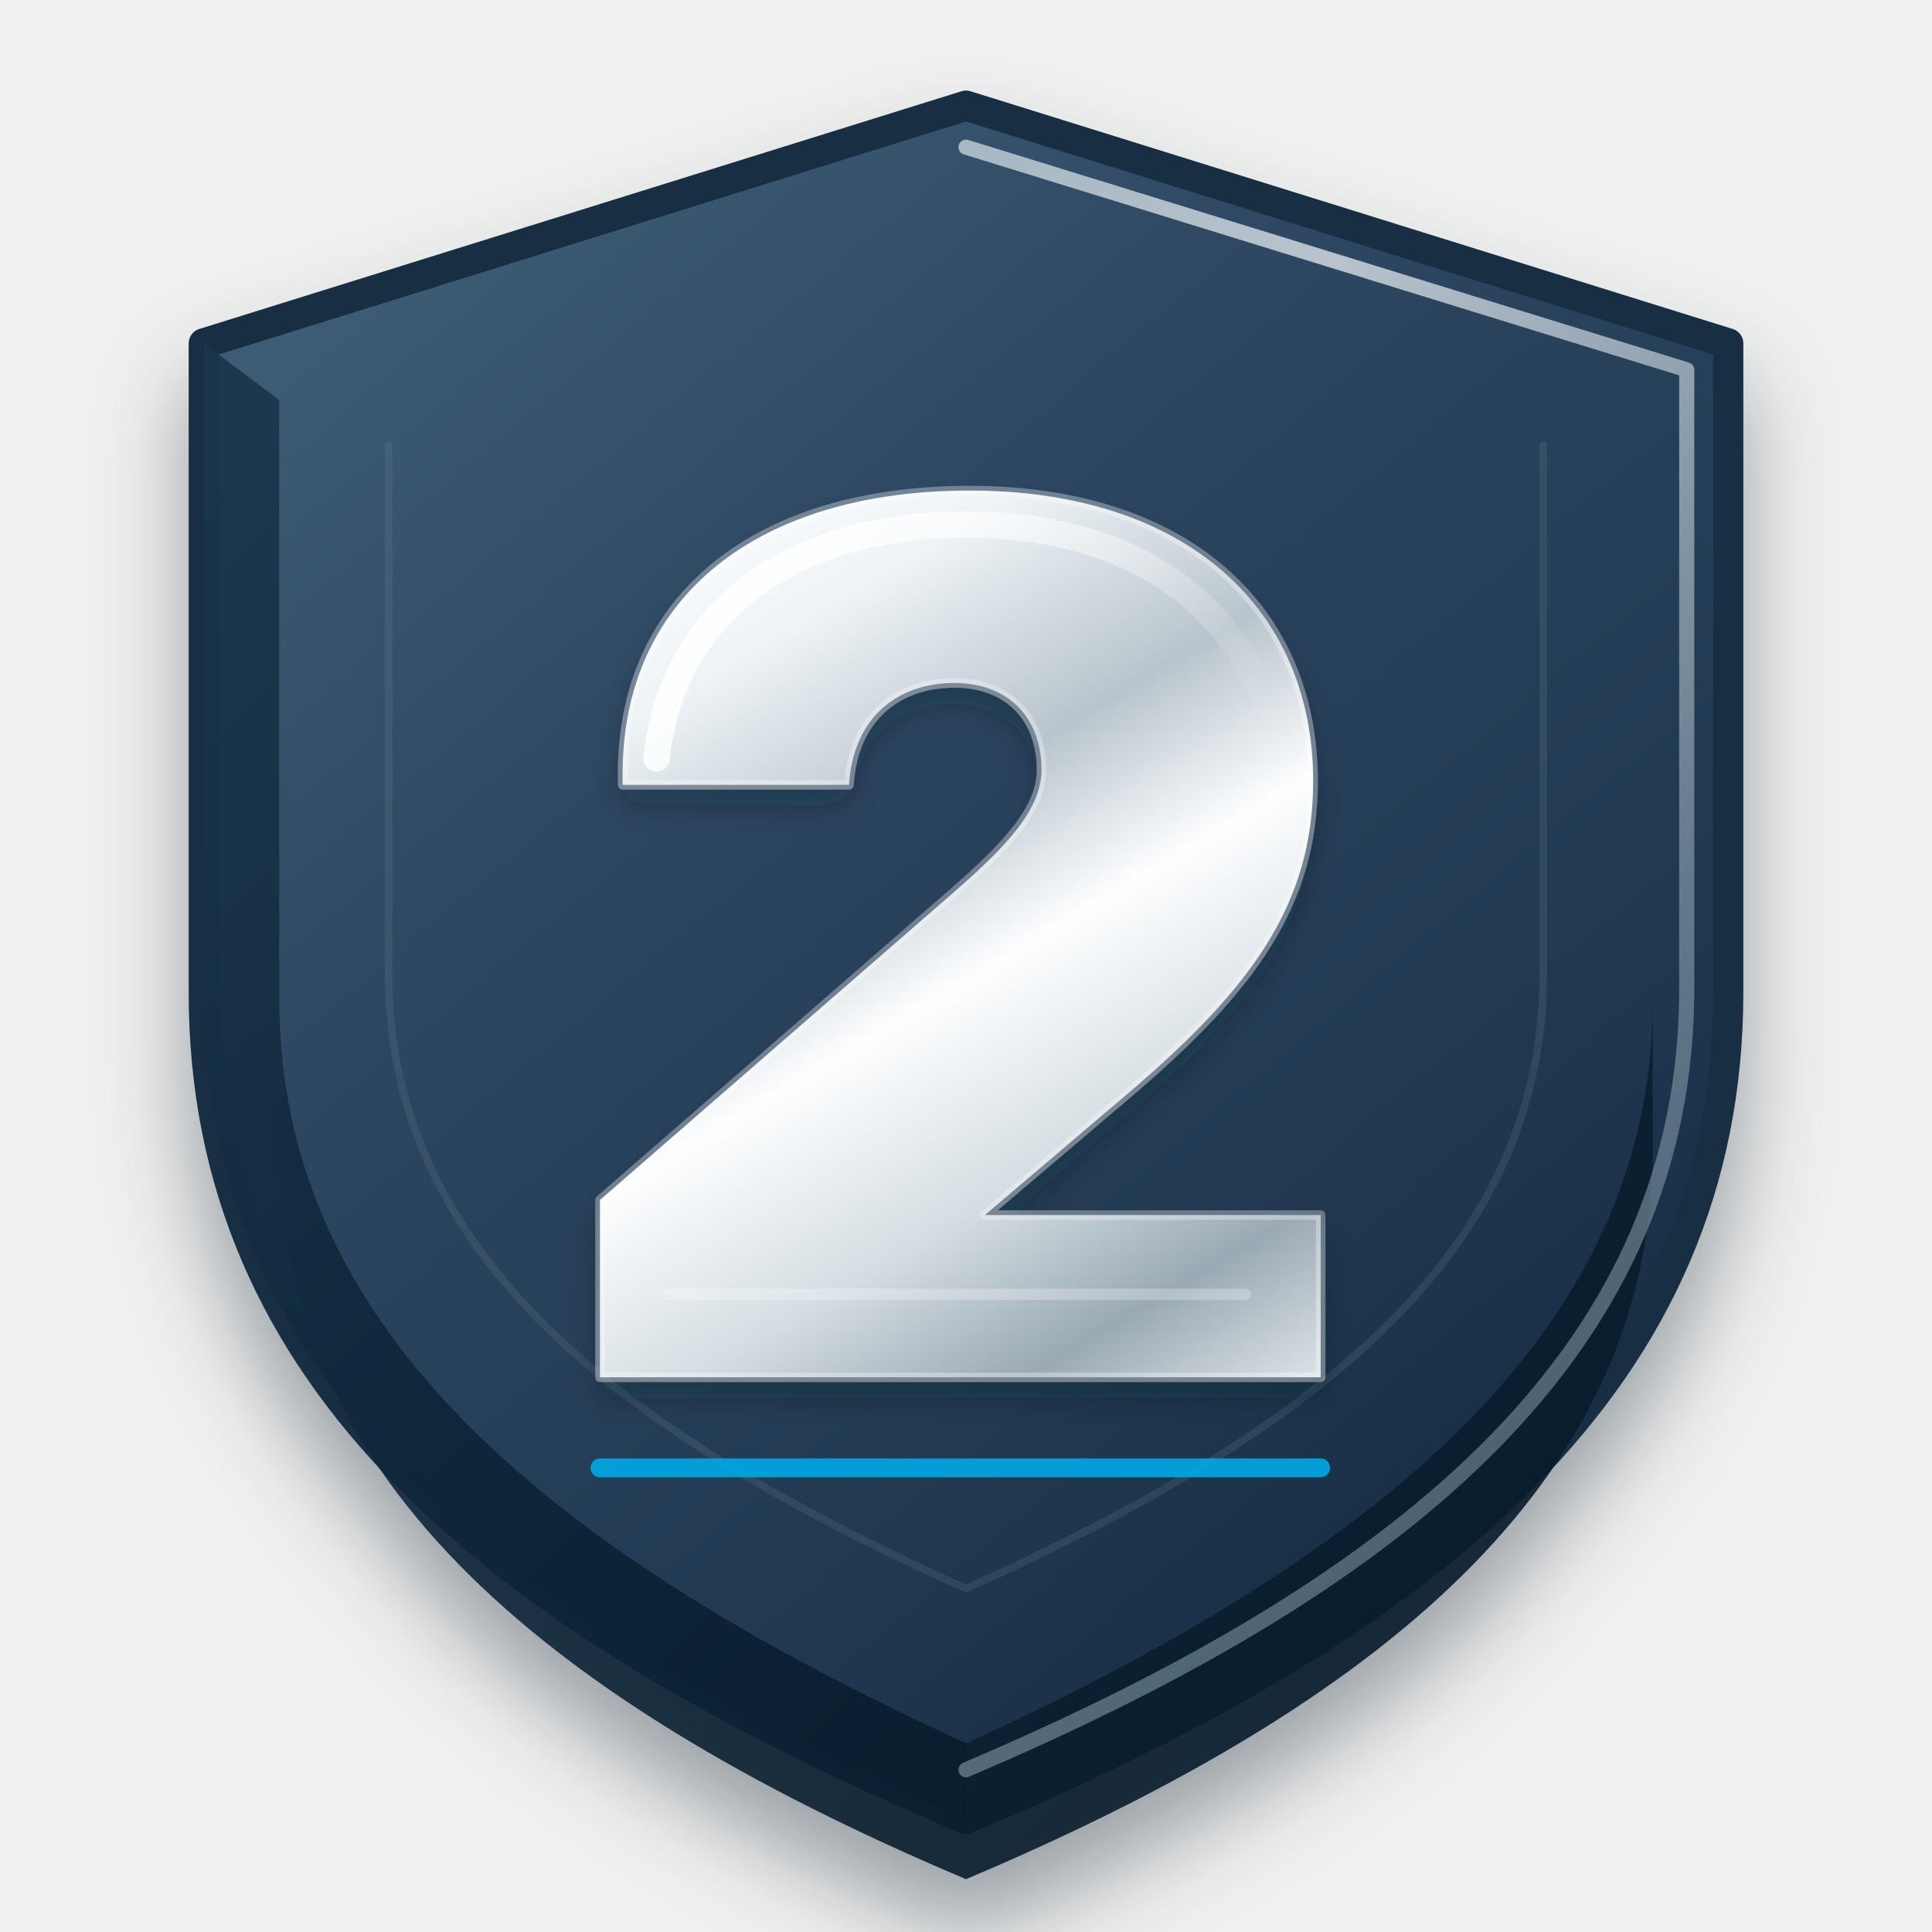
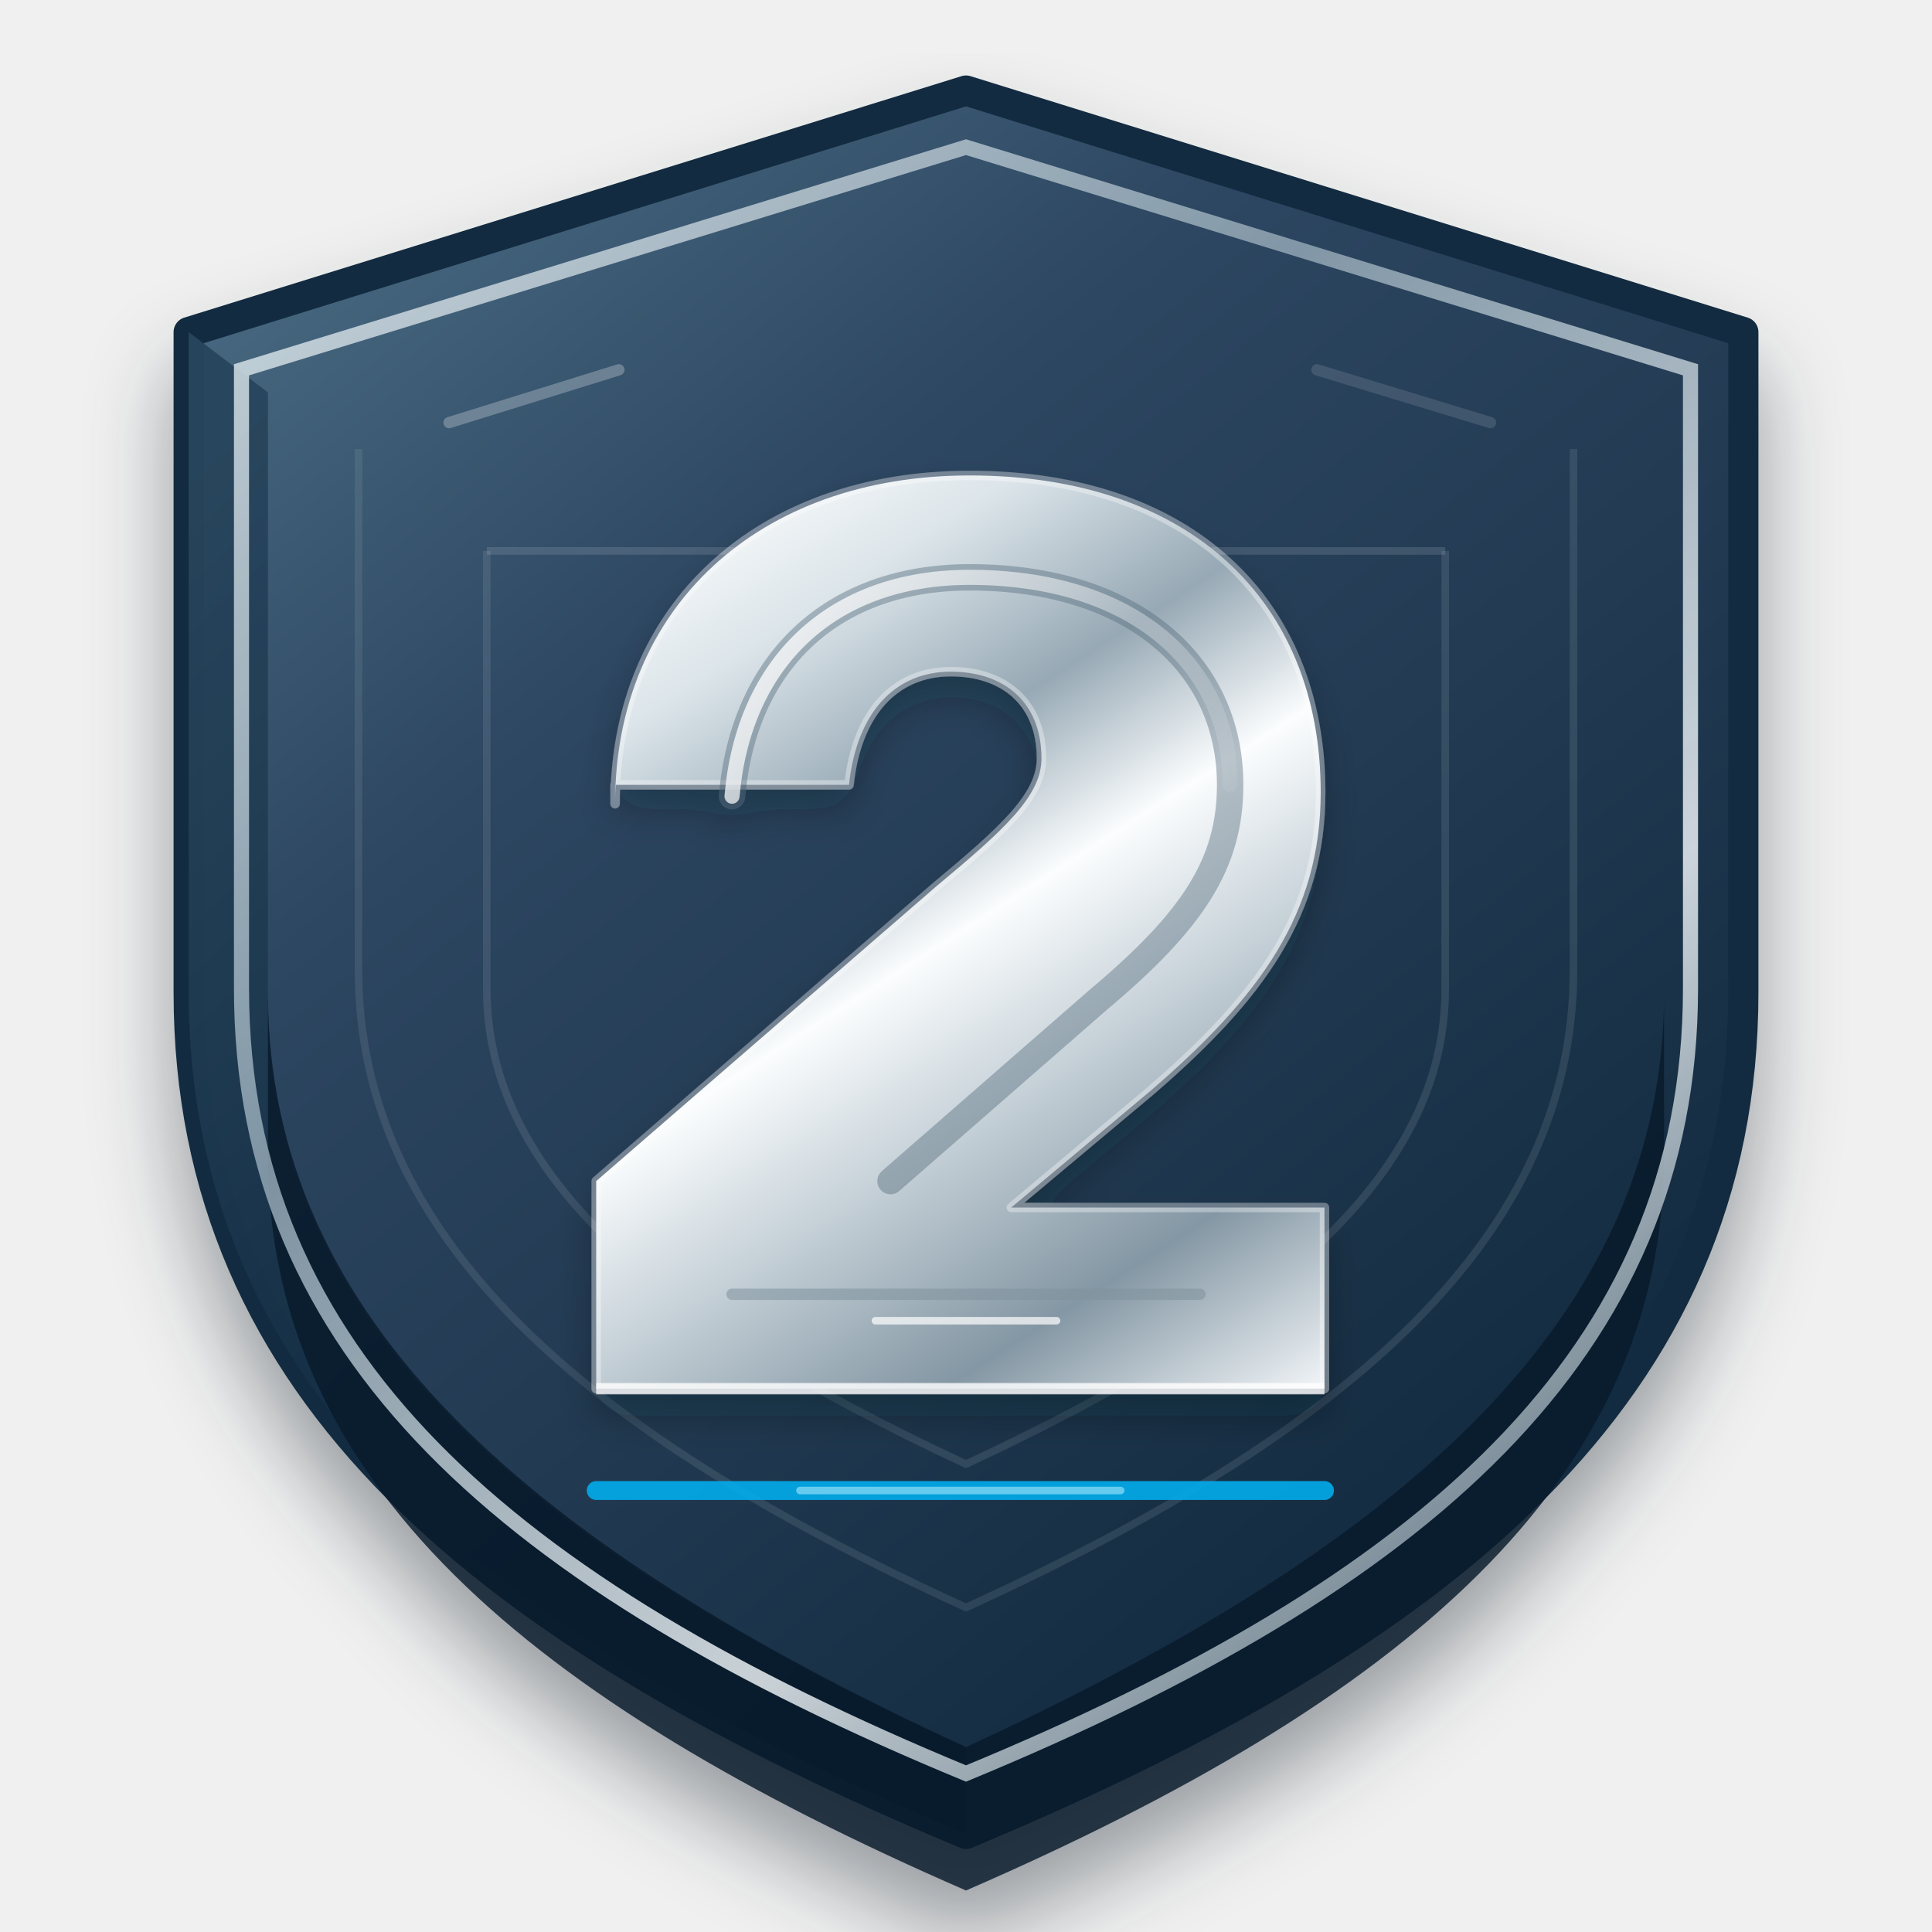
<svg xmlns="http://www.w3.org/2000/svg" viewBox="0 0 512 512" width="512" height="512" fill="none" role="img" aria-labelledby="title desc" shape-rendering="geometricPrecision">
  <defs>
-     <linearGradient id="gShield" x1="86" y1="52" x2="426" y2="458" gradientUnits="userSpaceOnUse">
-       <stop offset="0" stop-color="#405F77" />
-       <stop offset="0.34" stop-color="#2D4661" />
-       <stop offset="0.68" stop-color="#213A52" />
-       <stop offset="1" stop-color="#11283D" />
+     <linearGradient id="shield" x1="94" y1="54" x2="416" y2="452" gradientUnits="userSpaceOnUse">
+       <stop offset="0" stop-color="#46677F" />
+       <stop offset="0.28" stop-color="#2D4661" />
+       <stop offset="0.62" stop-color="#20384F" />
+       <stop offset="1" stop-color="#0E263A" />
    </linearGradient>
-     <linearGradient id="gDepth" x1="72" y1="110" x2="438" y2="474" gradientUnits="userSpaceOnUse">
-       <stop offset="0" stop-color="#1A354B" />
-       <stop offset="0.5" stop-color="#0D2438" />
+     <linearGradient id="depth" x1="74" y1="100" x2="424" y2="472" gradientUnits="userSpaceOnUse">
+       <stop offset="0" stop-color="#27455C" />
+       <stop offset="0.5" stop-color="#112A40" />
      <stop offset="1" stop-color="#061725" />
    </linearGradient>
-     <linearGradient id="gMetal" x1="184" y1="126" x2="336" y2="382" gradientUnits="userSpaceOnUse">
+     <linearGradient id="metal" x1="180" y1="128" x2="338" y2="374" gradientUnits="userSpaceOnUse">
      <stop offset="0" stop-color="#FFFFFF" />
-       <stop offset="0.16" stop-color="#EEF3F6" />
-       <stop offset="0.36" stop-color="#B8C4CC" />
-       <stop offset="0.51" stop-color="#FDFEFF" />
-       <stop offset="0.69" stop-color="#D4DDE2" />
-       <stop offset="0.84" stop-color="#9AA9B3" />
-       <stop offset="1" stop-color="#E9EEF1" />
+       <stop offset="0.16" stop-color="#DCE5EA" />
+       <stop offset="0.33" stop-color="#97A9B5" />
+       <stop offset="0.48" stop-color="#FBFDFE" />
+       <stop offset="0.63" stop-color="#C6D1D8" />
+       <stop offset="0.82" stop-color="#8497A4" />
+       <stop offset="1" stop-color="#EEF2F5" />
    </linearGradient>
-     <linearGradient id="gEdge" x1="76" y1="50" x2="438" y2="442" gradientUnits="userSpaceOnUse">
-       <stop offset="0" stop-color="#B6C6D0" />
-       <stop offset="0.38" stop-color="#EEF3F6" />
-       <stop offset="0.72" stop-color="#7E94A3" />
-       <stop offset="1" stop-color="#526A7A" />
+     <linearGradient id="edge" x1="82" y1="48" x2="430" y2="438" gradientUnits="userSpaceOnUse">
+       <stop offset="0" stop-color="#DCE6EB" />
+       <stop offset="0.36" stop-color="#8FA4B2" />
+       <stop offset="0.72" stop-color="#E8EEF2" />
+       <stop offset="1" stop-color="#5A7282" />
    </linearGradient>
-     <linearGradient id="gSymbolLight" x1="198" y1="136" x2="314" y2="218" gradientUnits="userSpaceOnUse">
-       <stop offset="0" stop-color="#FFFFFF" stop-opacity=".95" />
+     <linearGradient id="glow" x1="198" y1="136" x2="320" y2="232" gradientUnits="userSpaceOnUse">
+       <stop offset="0" stop-color="#FFFFFF" stop-opacity=".96" />
      <stop offset="1" stop-color="#FFFFFF" stop-opacity="0" />
    </linearGradient>
-     <filter id="fShadow" x="-24%" y="-24%" width="148%" height="160%" color-interpolation-filters="sRGB">
-       <feGaussianBlur in="SourceAlpha" stdDeviation="12" result="blur" />
-       <feOffset in="blur" dx="0" dy="15" result="offset" />
-       <feColorMatrix in="offset" type="matrix" values="0 0 0 0 0.02  0 0 0 0 0.09  0 0 0 0 0.14  0 0 0 .38 0" result="shadow" />
+     <filter id="shadow" x="-24%" y="-22%" width="148%" height="160%" color-interpolation-filters="sRGB">
+       <feGaussianBlur in="SourceAlpha" stdDeviation="11" />
+       <feOffset dy="14" />
+       <feColorMatrix type="matrix" values="0 0 0 0 0.015 0 0 0 0 0.065 0 0 0 0 0.11 0 0 0 .38 0" />
      <feMerge>
-         <feMergeNode in="shadow" />
+         <feMergeNode />
        <feMergeNode in="SourceGraphic" />
      </feMerge>
    </filter>
-     <filter id="fSymbol" x="-12%" y="-12%" width="124%" height="132%">
-       <feDropShadow dx="0" dy="5" stdDeviation="4" flood-color="#071927" flood-opacity=".28" />
+     <filter id="symbolShadow" x="-18%" y="-18%" width="136%" height="140%">
+       <feDropShadow dx="0" dy="6" stdDeviation="5" flood-color="#041421" flood-opacity=".30" />
    </filter>
-     <clipPath id="shieldClip">
-       <path d="M256 28 L458 91 V263 C458 365 382 429 256 482 C130 429 54 365 54 263 V91 Z" />
+     <clipPath id="clipShield">
+       <path d="M256 24 L462 88 V263 C462 369 383 433 256 486 C129 433 50 369 50 263 V88 Z" />
    </clipPath>
  </defs>
-   <g filter="url(#fShadow)">
-     <path d="M256 28 L458 91 V263 C458 365 382 429 256 482 C130 429 54 365 54 263 V91 Z" fill="url(#gShield)" stroke="#172E43" stroke-width="8" stroke-linejoin="round" />
-     <path d="M54 91 L74 106 V265 C74 349 140 409 256 462 V482 C130 429 54 365 54 263 Z" fill="url(#gDepth)" opacity=".94" />
-     <path d="M74 265 C74 349 140 409 256 462 C372 409 438 349 438 265 V304 C438 389 372 449 256 498 C140 449 74 389 74 304 Z" fill="url(#gDepth)" opacity=".9" />
-     <path d="M256 39 L447 98 V262 C447 356 376 418 256 469" stroke="url(#gEdge)" stroke-width="4" stroke-linecap="round" stroke-linejoin="round" opacity=".72" />
-     <path d="M103 118 V258 C103 329 158 377 256 421 C354 377 409 329 409 258 V118" stroke="#6F8798" stroke-width="2" stroke-opacity=".20" stroke-linecap="round" fill="none" />
-     <g filter="url(#fSymbol)">
-       <path d="M165 205 C165 158 201 130 257 130 C314 130 348 161 348 207 C348 240 331 262 301 288 L261 322 H350 V365 H159 V318 L251 238 C266 225 276 215 276 204 C276 190 267 181 253 181 C237 181 226 191 225 208 H165 Z" fill="url(#gMetal)" stroke="#FFFFFF" stroke-width="2.5" stroke-opacity=".32" stroke-linejoin="round" />
-       <path d="M174 201 C178 162 210 139 256 139 C303 139 332 163 339 199" stroke="url(#gSymbolLight)" stroke-width="7" stroke-linecap="round" />
-       <path d="M177 343 H330" stroke="#FFFFFF" stroke-width="3" stroke-opacity=".26" stroke-linecap="round" />
+   <g filter="url(#shadow)">
+     <path d="M256 24 L462 88 V263 C462 369 383 433 256 486 C129 433 50 369 50 263 V88 Z" fill="url(#shield)" stroke="#122B40" stroke-width="8" stroke-linejoin="round" />
+     <path d="M50 88 L71 104 V264 C71 351 141 411 256 463 V486 C129 433 50 369 50 263 Z" fill="url(#depth)" opacity=".96" />
+     <path d="M71 263 C71 350 141 410 256 463 C371 410 441 350 441 263 V306 C441 393 371 451 256 501 C141 451 71 393 71 306 Z" fill="#071A2B" opacity=".82" />
+     <path d="M256 39 L448 98 V262 C448 359 377 420 256 470 C135 420 64 359 64 262 V98 Z" stroke="url(#edge)" stroke-width="4" opacity=".86" />
+     <path d="M95 119 V257 C95 327 153 379 256 426 C359 379 417 327 417 257 V119" stroke="#91A4B0" stroke-width="2" stroke-opacity=".18" />
+     <path d="M129 146 H383" stroke="#D5E0E6" stroke-width="2" stroke-opacity=".15" />
+     <path d="M129 146 V262 C129 309 170 348 256 388 C342 348 383 309 383 262 V146" stroke="#D5E0E6" stroke-width="2" stroke-opacity=".12" />
+     <g filter="url(#symbolShadow)">
+       <path d="M163 213 C163 161 201 126 257 126 C315 126 350 159 350 210 C350 242 334 264 305 289 L268 320 H351 V368 H158 V313 L248 235 C266 220 276 211 276 201 C276 186 266 178 252 178 C237 178 227 189 225 208 H163 Z" fill="url(#metal)" stroke="#FFFFFF" stroke-opacity=".34" stroke-width="2.5" stroke-linejoin="round" />
+       <path d="M194 211 C197 176 220 153 257 153 C300 153 326 176 326 208 C326 229 316 244 291 265 L236 313" stroke="#526A7A" stroke-opacity=".42" stroke-width="7" stroke-linecap="round" />
+       <path d="M194 211 C197 176 220 153 257 153 C300 153 326 176 326 208" stroke="url(#glow)" stroke-width="4" stroke-linecap="round" />
+       <path d="M158 368 H351" stroke="#FFFFFF" stroke-opacity=".72" stroke-width="3" />
+       <path d="M194 343 H318" stroke="#7F919C" stroke-opacity=".55" stroke-width="3" stroke-linecap="round" />
+       <path d="M232 350 H280" stroke="#FFFFFF" stroke-opacity=".70" stroke-width="2" stroke-linecap="round" />
    </g>
-     <path d="M159 389 H350" stroke="#00AEEF" stroke-width="5" stroke-linecap="round" opacity=".85" />
+     <path d="M158 395 H351" stroke="#00AEEF" stroke-width="5" stroke-linecap="round" opacity=".88" />
+     <path d="M212 395 H297" stroke="#B7EEFF" stroke-width="2" stroke-linecap="round" opacity=".55" />
+     <path d="M119 112 L164 98" stroke="#FFFFFF" stroke-width="3" stroke-linecap="round" opacity=".26" />
+     <path d="M349 98 L395 112" stroke="#FFFFFF" stroke-width="3" stroke-linecap="round" opacity=".12" />
  </g>
</svg>
